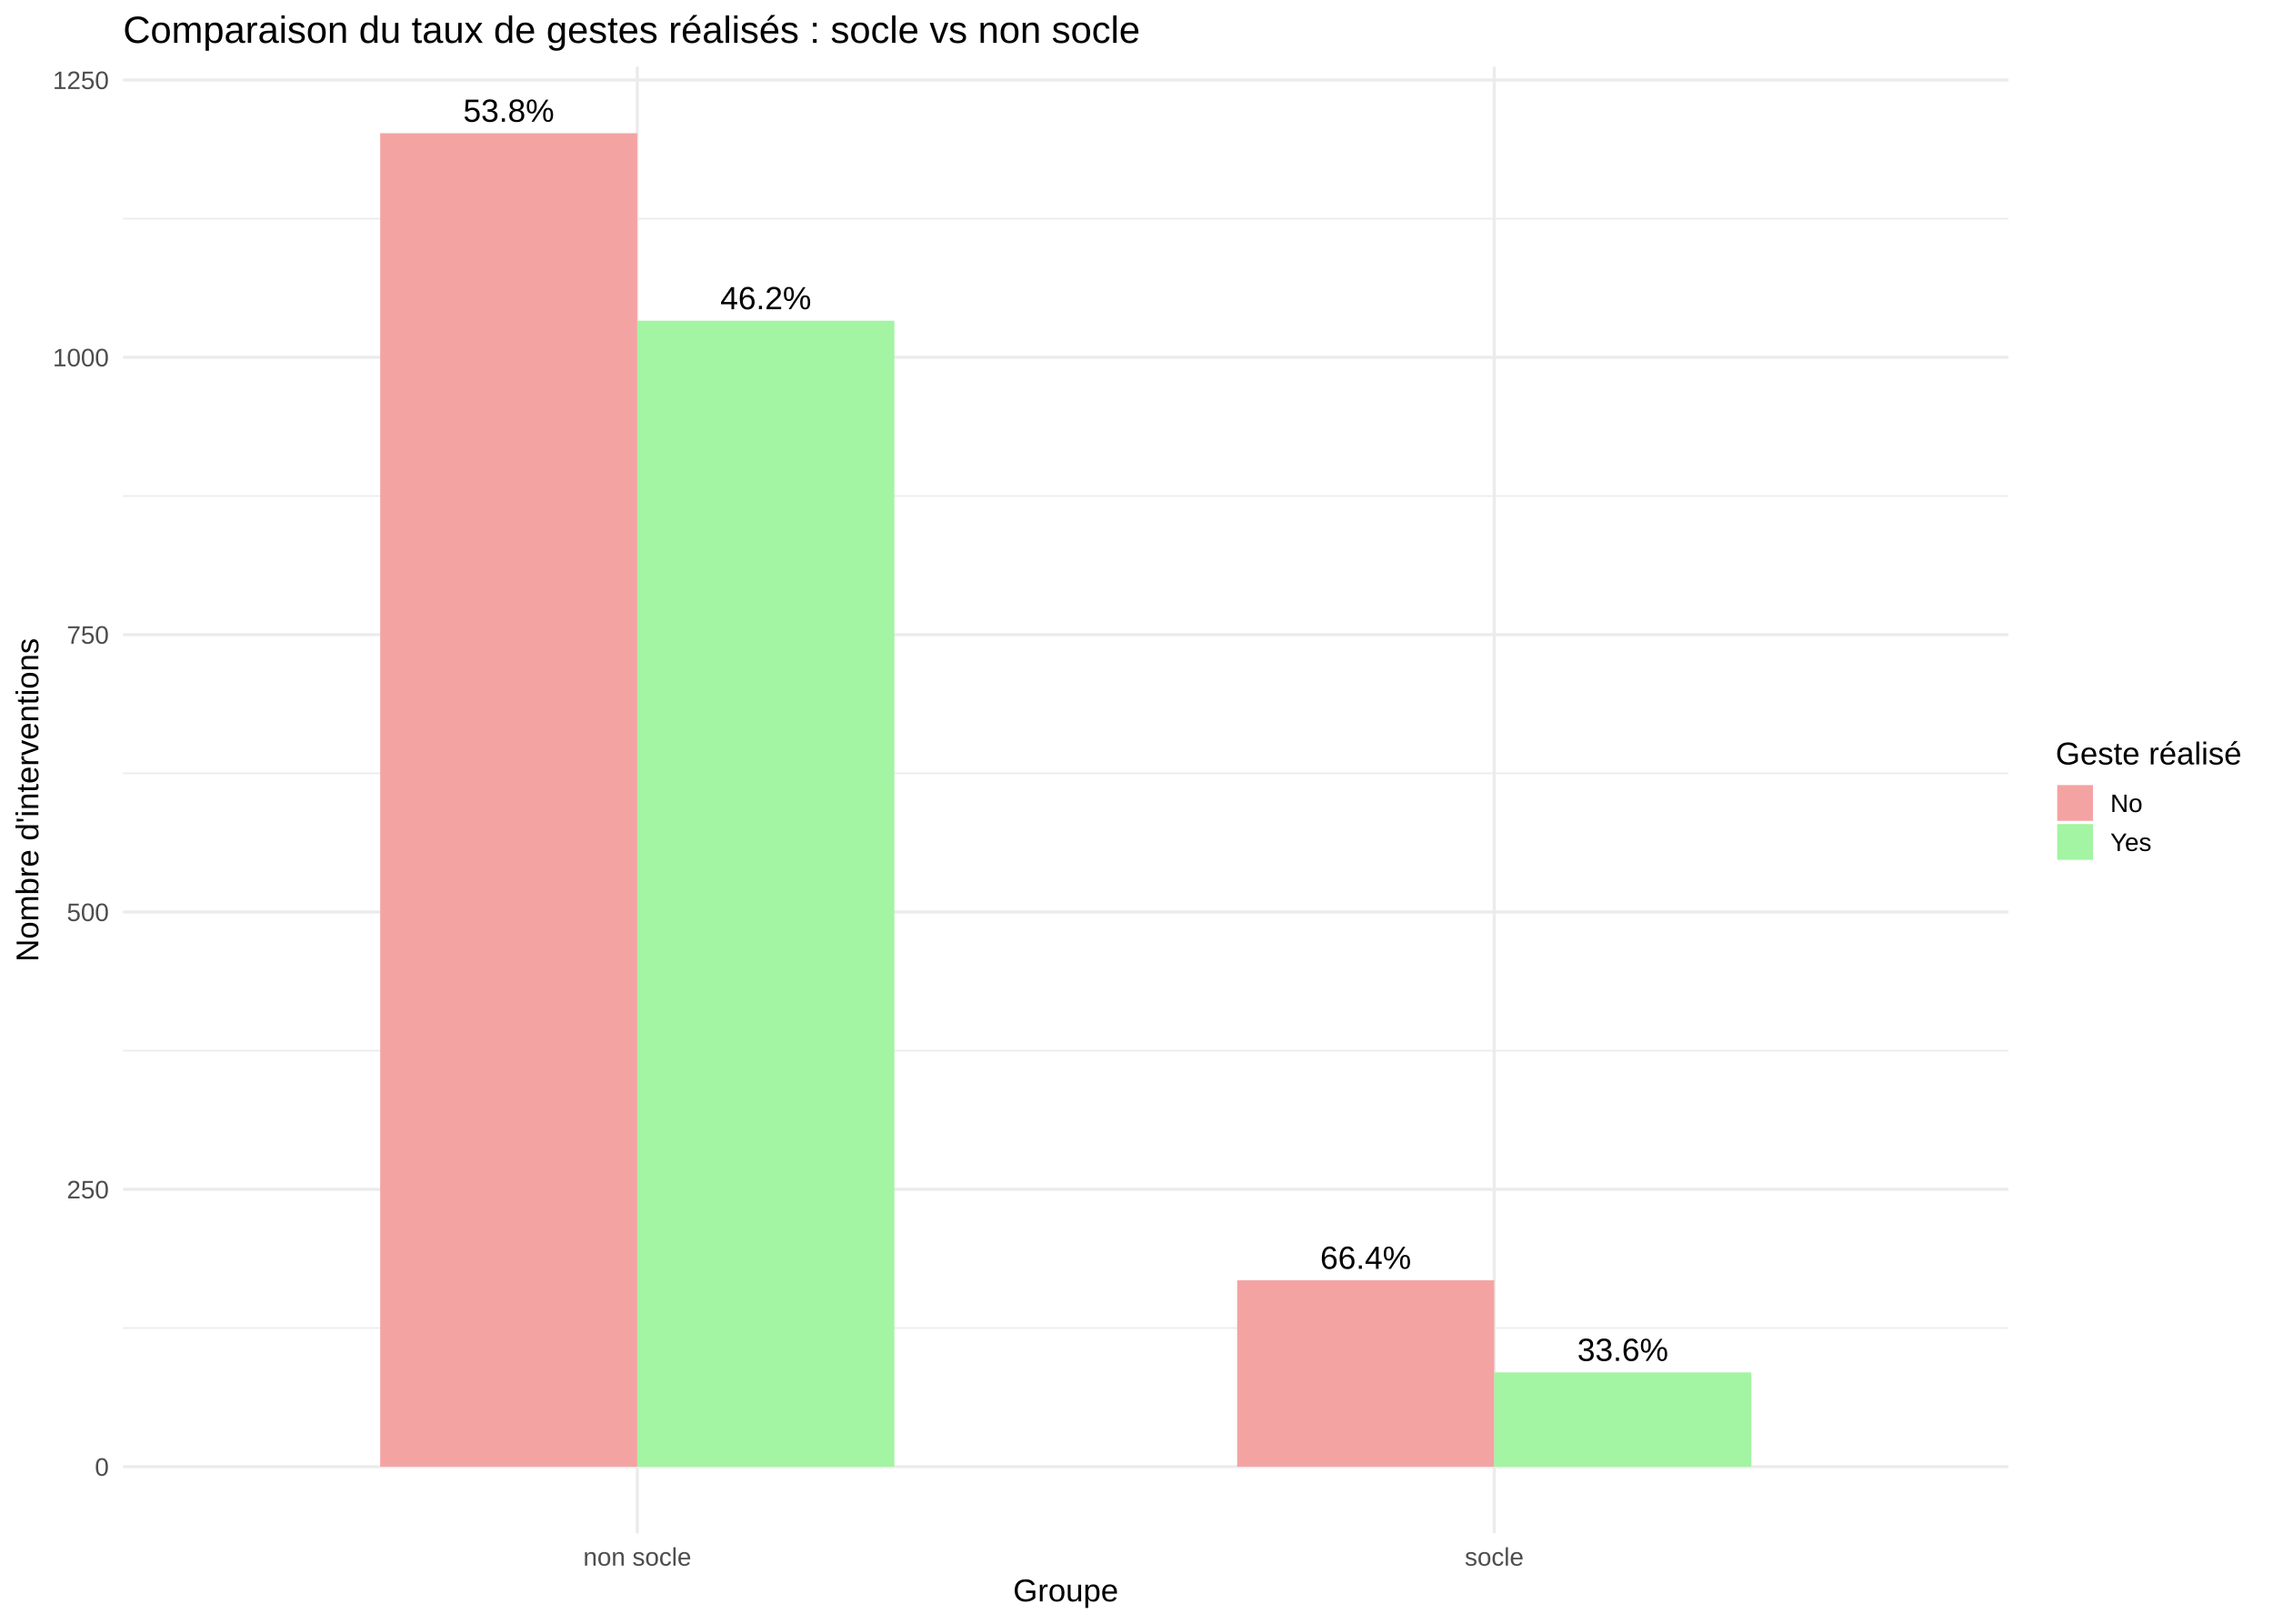
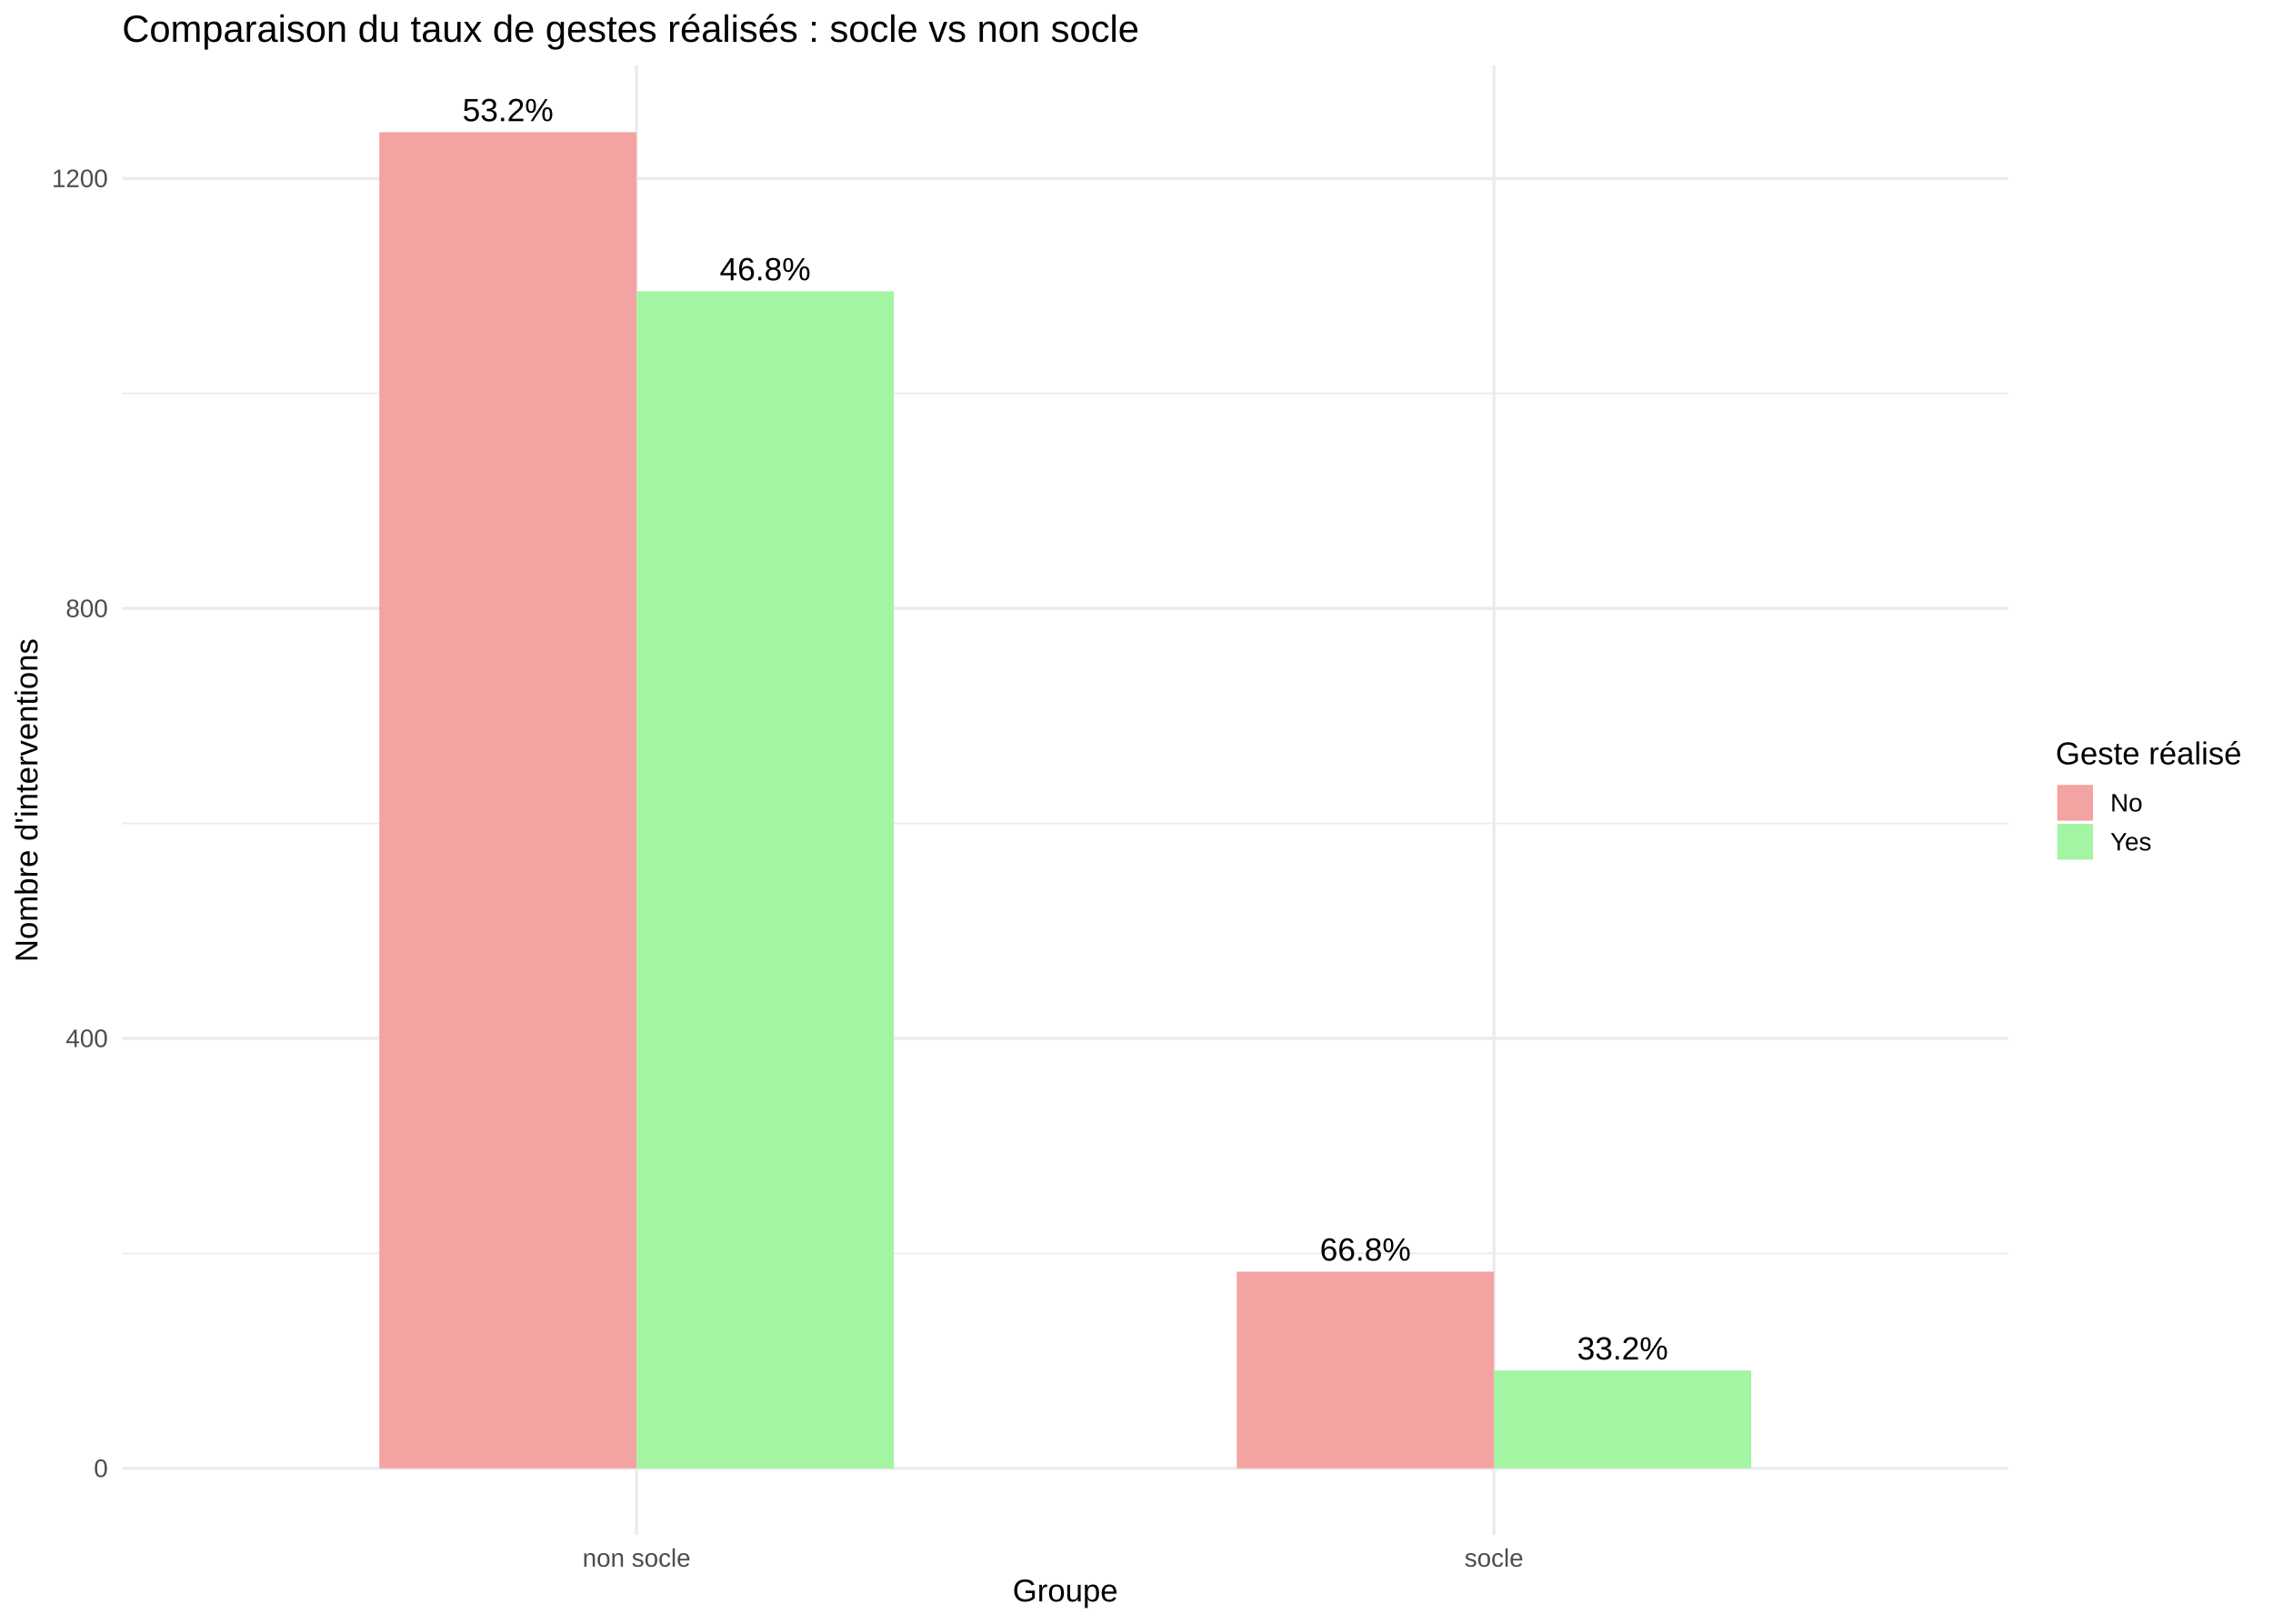
<svg xmlns="http://www.w3.org/2000/svg" width="1008.00pt" height="720.00pt" viewBox="0 0 1008.00 720.00">
  <g class="svglite">
    <defs>
      <style type="text/css">
    .svglite line, .svglite polyline, .svglite polygon, .svglite path, .svglite rect, .svglite circle {
      fill: none;
      stroke: #000000;
      stroke-linecap: round;
      stroke-linejoin: round;
      stroke-miterlimit: 10.00;
    }
    .svglite text {
      white-space: pre;
    }
    .svglite g.glyphgroup path {
      fill: inherit;
      stroke: none;
    }
  </style>
    </defs>
    <rect width="100%" height="100%" style="stroke: none; fill: none;" />
    <defs>
      <clipPath id="cpMC4wMHwxMDA4LjAwfDAuMDB8NzIwLjAw">
        <rect x="0.00" y="0.00" width="1008.00" height="720.00" />
      </clipPath>
    </defs>
    <g clip-path="url(#cpMC4wMHwxMDA4LjAwfDAuMDB8NzIwLjAw)">
</g>
    <defs>
-       <clipPath id="cpNTQuNTh8ODkwLjY4fDI5LjUxfDY3OS45Mw==">
-         <rect x="54.58" y="29.51" width="836.10" height="650.41" />
+       <clipPath id="cpNTQuMTR8ODkwLjY4fDI5LjAwfDY4MC43Mg==">
+         <rect x="54.14" y="29.00" width="836.54" height="651.72" />
      </clipPath>
    </defs>
-     <g clip-path="url(#cpNTQuNTh8ODkwLjY4fDI5LjUxfDY3OS45Mw==)">
-       <polyline points="54.58,588.87 890.68,588.87 " style="stroke-width: 0.68; stroke: #EBEBEB; stroke-linecap: butt;" />
-       <polyline points="54.58,465.89 890.68,465.89 " style="stroke-width: 0.68; stroke: #EBEBEB; stroke-linecap: butt;" />
-       <polyline points="54.58,342.91 890.68,342.91 " style="stroke-width: 0.68; stroke: #EBEBEB; stroke-linecap: butt;" />
-       <polyline points="54.58,219.94 890.68,219.94 " style="stroke-width: 0.68; stroke: #EBEBEB; stroke-linecap: butt;" />
-       <polyline points="54.58,96.96 890.68,96.96 " style="stroke-width: 0.68; stroke: #EBEBEB; stroke-linecap: butt;" />
-       <polyline points="54.58,650.36 890.68,650.36 " style="stroke-width: 1.36; stroke: #EBEBEB; stroke-linecap: butt;" />
-       <polyline points="54.58,527.38 890.68,527.38 " style="stroke-width: 1.36; stroke: #EBEBEB; stroke-linecap: butt;" />
-       <polyline points="54.58,404.40 890.68,404.40 " style="stroke-width: 1.36; stroke: #EBEBEB; stroke-linecap: butt;" />
-       <polyline points="54.58,281.43 890.68,281.43 " style="stroke-width: 1.36; stroke: #EBEBEB; stroke-linecap: butt;" />
-       <polyline points="54.58,158.45 890.68,158.45 " style="stroke-width: 1.36; stroke: #EBEBEB; stroke-linecap: butt;" />
-       <polyline points="54.58,35.47 890.68,35.47 " style="stroke-width: 1.36; stroke: #EBEBEB; stroke-linecap: butt;" />
-       <polyline points="282.61,679.93 282.61,29.51 " style="stroke-width: 1.36; stroke: #EBEBEB; stroke-linecap: butt;" />
-       <polyline points="662.65,679.93 662.65,29.51 " style="stroke-width: 1.36; stroke: #EBEBEB; stroke-linecap: butt;" />
-       <rect x="168.59" y="59.08" width="114.01" height="591.28" style="stroke-width: 1.07; stroke: none; stroke-linecap: butt; stroke-linejoin: miter; fill: #F4A3A3;" />
-       <rect x="282.61" y="142.21" width="114.01" height="508.15" style="stroke-width: 1.07; stroke: none; stroke-linecap: butt; stroke-linejoin: miter; fill: #A3F4A3;" />
-       <rect x="548.64" y="567.72" width="114.01" height="82.64" style="stroke-width: 1.07; stroke: none; stroke-linecap: butt; stroke-linejoin: miter; fill: #F4A3A3;" />
-       <rect x="662.65" y="608.55" width="114.01" height="41.81" style="stroke-width: 1.07; stroke: none; stroke-linecap: butt; stroke-linejoin: miter; fill: #A3F4A3;" />
-       <text x="225.60" y="53.99" text-anchor="middle" style="font-size: 14.23px; font-family: &quot;Arial&quot;;" textLength="40.31px" lengthAdjust="spacingAndGlyphs">53.8%</text>
-       <text x="339.61" y="137.12" text-anchor="middle" style="font-size: 14.23px; font-family: &quot;Arial&quot;;" textLength="40.31px" lengthAdjust="spacingAndGlyphs">46.2%</text>
-       <text x="605.64" y="562.63" text-anchor="middle" style="font-size: 14.23px; font-family: &quot;Arial&quot;;" textLength="40.31px" lengthAdjust="spacingAndGlyphs">66.4%</text>
-       <text x="719.66" y="603.46" text-anchor="middle" style="font-size: 14.23px; font-family: &quot;Arial&quot;;" textLength="40.31px" lengthAdjust="spacingAndGlyphs">33.6%</text>
+     <g clip-path="url(#cpNTQuMTR8ODkwLjY4fDI5LjAwfDY4MC43Mg==)">
+       <polyline points="54.14,555.77 890.68,555.77 " style="stroke-width: 0.68; stroke: #EBEBEB; stroke-linecap: butt;" />
+       <polyline points="54.14,365.11 890.68,365.11 " style="stroke-width: 0.68; stroke: #EBEBEB; stroke-linecap: butt;" />
+       <polyline points="54.14,174.45 890.68,174.45 " style="stroke-width: 0.68; stroke: #EBEBEB; stroke-linecap: butt;" />
+       <polyline points="54.14,651.10 890.68,651.10 " style="stroke-width: 1.36; stroke: #EBEBEB; stroke-linecap: butt;" />
+       <polyline points="54.14,460.44 890.68,460.44 " style="stroke-width: 1.36; stroke: #EBEBEB; stroke-linecap: butt;" />
+       <polyline points="54.14,269.78 890.68,269.78 " style="stroke-width: 1.36; stroke: #EBEBEB; stroke-linecap: butt;" />
+       <polyline points="54.14,79.12 890.68,79.12 " style="stroke-width: 1.36; stroke: #EBEBEB; stroke-linecap: butt;" />
+       <polyline points="282.29,680.72 282.29,29.00 " style="stroke-width: 1.36; stroke: #EBEBEB; stroke-linecap: butt;" />
+       <polyline points="662.53,680.72 662.53,29.00 " style="stroke-width: 1.36; stroke: #EBEBEB; stroke-linecap: butt;" />
+       <rect x="168.21" y="58.63" width="114.07" height="592.47" style="stroke-width: 1.07; stroke: none; stroke-linecap: butt; stroke-linejoin: miter; fill: #F4A3A3;" />
+       <rect x="282.29" y="129.17" width="114.07" height="521.93" style="stroke-width: 1.07; stroke: none; stroke-linecap: butt; stroke-linejoin: miter; fill: #A3F4A3;" />
+       <rect x="548.46" y="563.87" width="114.07" height="87.23" style="stroke-width: 1.07; stroke: none; stroke-linecap: butt; stroke-linejoin: miter; fill: #F4A3A3;" />
+       <rect x="662.53" y="607.72" width="114.07" height="43.37" style="stroke-width: 1.07; stroke: none; stroke-linecap: butt; stroke-linejoin: miter; fill: #A3F4A3;" />
+       <text x="225.25" y="53.73" text-anchor="middle" style="font-size: 14.23px; font-family: &quot;Liberation Sans&quot;;" textLength="40.31px" lengthAdjust="spacingAndGlyphs">53.2%</text>
+       <text x="339.32" y="124.28" text-anchor="middle" style="font-size: 14.23px; font-family: &quot;Liberation Sans&quot;;" textLength="40.31px" lengthAdjust="spacingAndGlyphs">46.8%</text>
+       <text x="605.49" y="558.98" text-anchor="middle" style="font-size: 14.23px; font-family: &quot;Liberation Sans&quot;;" textLength="40.31px" lengthAdjust="spacingAndGlyphs">66.8%</text>
+       <text x="719.57" y="602.83" text-anchor="middle" style="font-size: 14.23px; font-family: &quot;Liberation Sans&quot;;" textLength="40.31px" lengthAdjust="spacingAndGlyphs">33.2%</text>
    </g>
    <g clip-path="url(#cpMC4wMHwxMDA4LjAwfDAuMDB8NzIwLjAw)">
-       <text x="48.30" y="654.37" text-anchor="end" style="font-size: 11.20px;fill: #4D4D4D; font-family: &quot;Arial&quot;;" textLength="6.22px" lengthAdjust="spacingAndGlyphs">0</text>
-       <text x="48.30" y="531.39" text-anchor="end" style="font-size: 11.20px;fill: #4D4D4D; font-family: &quot;Arial&quot;;" textLength="18.66px" lengthAdjust="spacingAndGlyphs">250</text>
-       <text x="48.30" y="408.41" text-anchor="end" style="font-size: 11.20px;fill: #4D4D4D; font-family: &quot;Arial&quot;;" textLength="18.66px" lengthAdjust="spacingAndGlyphs">500</text>
-       <text x="48.30" y="285.43" text-anchor="end" style="font-size: 11.20px;fill: #4D4D4D; font-family: &quot;Arial&quot;;" textLength="18.66px" lengthAdjust="spacingAndGlyphs">750</text>
-       <text x="48.30" y="162.45" text-anchor="end" style="font-size: 11.20px;fill: #4D4D4D; font-family: &quot;Arial&quot;;" textLength="24.88px" lengthAdjust="spacingAndGlyphs">1000</text>
-       <text x="48.30" y="39.47" text-anchor="end" style="font-size: 11.20px;fill: #4D4D4D; font-family: &quot;Arial&quot;;" textLength="24.88px" lengthAdjust="spacingAndGlyphs">1250</text>
-       <text x="282.61" y="694.22" text-anchor="middle" style="font-size: 11.20px;fill: #4D4D4D; font-family: &quot;Arial&quot;;" textLength="47.88px" lengthAdjust="spacingAndGlyphs">non socle</text>
-       <text x="662.65" y="694.22" text-anchor="middle" style="font-size: 11.20px;fill: #4D4D4D; font-family: &quot;Arial&quot;;" textLength="26.11px" lengthAdjust="spacingAndGlyphs">socle</text>
-       <text x="472.63" y="710.08" text-anchor="middle" style="font-size: 14.00px; font-family: &quot;Arial&quot;;" textLength="46.67px" lengthAdjust="spacingAndGlyphs">Groupe</text>
-       <text transform="translate(17.00,354.72) rotate(-90)" text-anchor="middle" style="font-size: 14.00px; font-family: &quot;Arial&quot;;" textLength="143.45px" lengthAdjust="spacingAndGlyphs">Nombre d'interventions</text>
-       <text x="911.60" y="338.97" style="font-size: 14.00px; font-family: &quot;Arial&quot;;" textLength="82.45px" lengthAdjust="spacingAndGlyphs">Geste réalisé</text>
-       <rect x="912.31" y="348.12" width="15.86" height="15.86" style="stroke-width: 1.07; stroke: none; stroke-linecap: butt; stroke-linejoin: miter; fill: #F4A3A3;" />
-       <rect x="912.31" y="365.40" width="15.86" height="15.86" style="stroke-width: 1.07; stroke: none; stroke-linecap: butt; stroke-linejoin: miter; fill: #A3F4A3;" />
-       <text x="935.85" y="360.06" style="font-size: 11.20px; font-family: &quot;Arial&quot;;" textLength="14.30px" lengthAdjust="spacingAndGlyphs">No</text>
-       <text x="935.85" y="377.34" style="font-size: 11.20px; font-family: &quot;Arial&quot;;" textLength="18.25px" lengthAdjust="spacingAndGlyphs">Yes</text>
-       <text x="54.58" y="19.01" style="font-size: 16.80px; font-family: &quot;Arial&quot;;" textLength="451.17px" lengthAdjust="spacingAndGlyphs">Comparaison du taux de gestes réalisés : socle vs non socle</text>
+       <text x="47.86" y="654.94" text-anchor="end" style="font-size: 11.20px;fill: #4D4D4D; font-family: &quot;Liberation Sans&quot;;" textLength="6.22px" lengthAdjust="spacingAndGlyphs">0</text>
+       <text x="47.86" y="464.29" text-anchor="end" style="font-size: 11.20px;fill: #4D4D4D; font-family: &quot;Liberation Sans&quot;;" textLength="18.66px" lengthAdjust="spacingAndGlyphs">400</text>
+       <text x="47.86" y="273.63" text-anchor="end" style="font-size: 11.20px;fill: #4D4D4D; font-family: &quot;Liberation Sans&quot;;" textLength="18.66px" lengthAdjust="spacingAndGlyphs">800</text>
+       <text x="47.86" y="82.97" text-anchor="end" style="font-size: 11.20px;fill: #4D4D4D; font-family: &quot;Liberation Sans&quot;;" textLength="24.88px" lengthAdjust="spacingAndGlyphs">1200</text>
+       <text x="282.29" y="694.69" text-anchor="middle" style="font-size: 11.20px;fill: #4D4D4D; font-family: &quot;Liberation Sans&quot;;" textLength="47.88px" lengthAdjust="spacingAndGlyphs">non socle</text>
+       <text x="662.53" y="694.69" text-anchor="middle" style="font-size: 11.20px;fill: #4D4D4D; font-family: &quot;Liberation Sans&quot;;" textLength="26.11px" lengthAdjust="spacingAndGlyphs">socle</text>
+       <text x="472.41" y="710.12" text-anchor="middle" style="font-size: 14.00px; font-family: &quot;Liberation Sans&quot;;" textLength="46.67px" lengthAdjust="spacingAndGlyphs">Groupe</text>
+       <text transform="translate(16.60,354.86) rotate(-90)" text-anchor="middle" style="font-size: 14.00px; font-family: &quot;Liberation Sans&quot;;" textLength="143.45px" lengthAdjust="spacingAndGlyphs">Nombre d'interventions</text>
+       <text x="911.60" y="338.91" style="font-size: 14.00px; font-family: &quot;Liberation Sans&quot;;" textLength="82.45px" lengthAdjust="spacingAndGlyphs">Geste réalisé</text>
+       <rect x="912.31" y="348.04" width="15.86" height="15.86" style="stroke-width: 1.07; stroke: none; stroke-linecap: butt; stroke-linejoin: miter; fill: #F4A3A3;" />
+       <rect x="912.31" y="365.32" width="15.86" height="15.86" style="stroke-width: 1.07; stroke: none; stroke-linecap: butt; stroke-linejoin: miter; fill: #A3F4A3;" />
+       <text x="935.85" y="359.82" style="font-size: 11.20px; font-family: &quot;Liberation Sans&quot;;" textLength="14.30px" lengthAdjust="spacingAndGlyphs">No</text>
+       <text x="935.85" y="377.10" style="font-size: 11.20px; font-family: &quot;Liberation Sans&quot;;" textLength="18.25px" lengthAdjust="spacingAndGlyphs">Yes</text>
+       <text x="54.14" y="18.54" style="font-size: 16.80px; font-family: &quot;Liberation Sans&quot;;" textLength="451.17px" lengthAdjust="spacingAndGlyphs">Comparaison du taux de gestes réalisés : socle vs non socle</text>
    </g>
  </g>
</svg>
